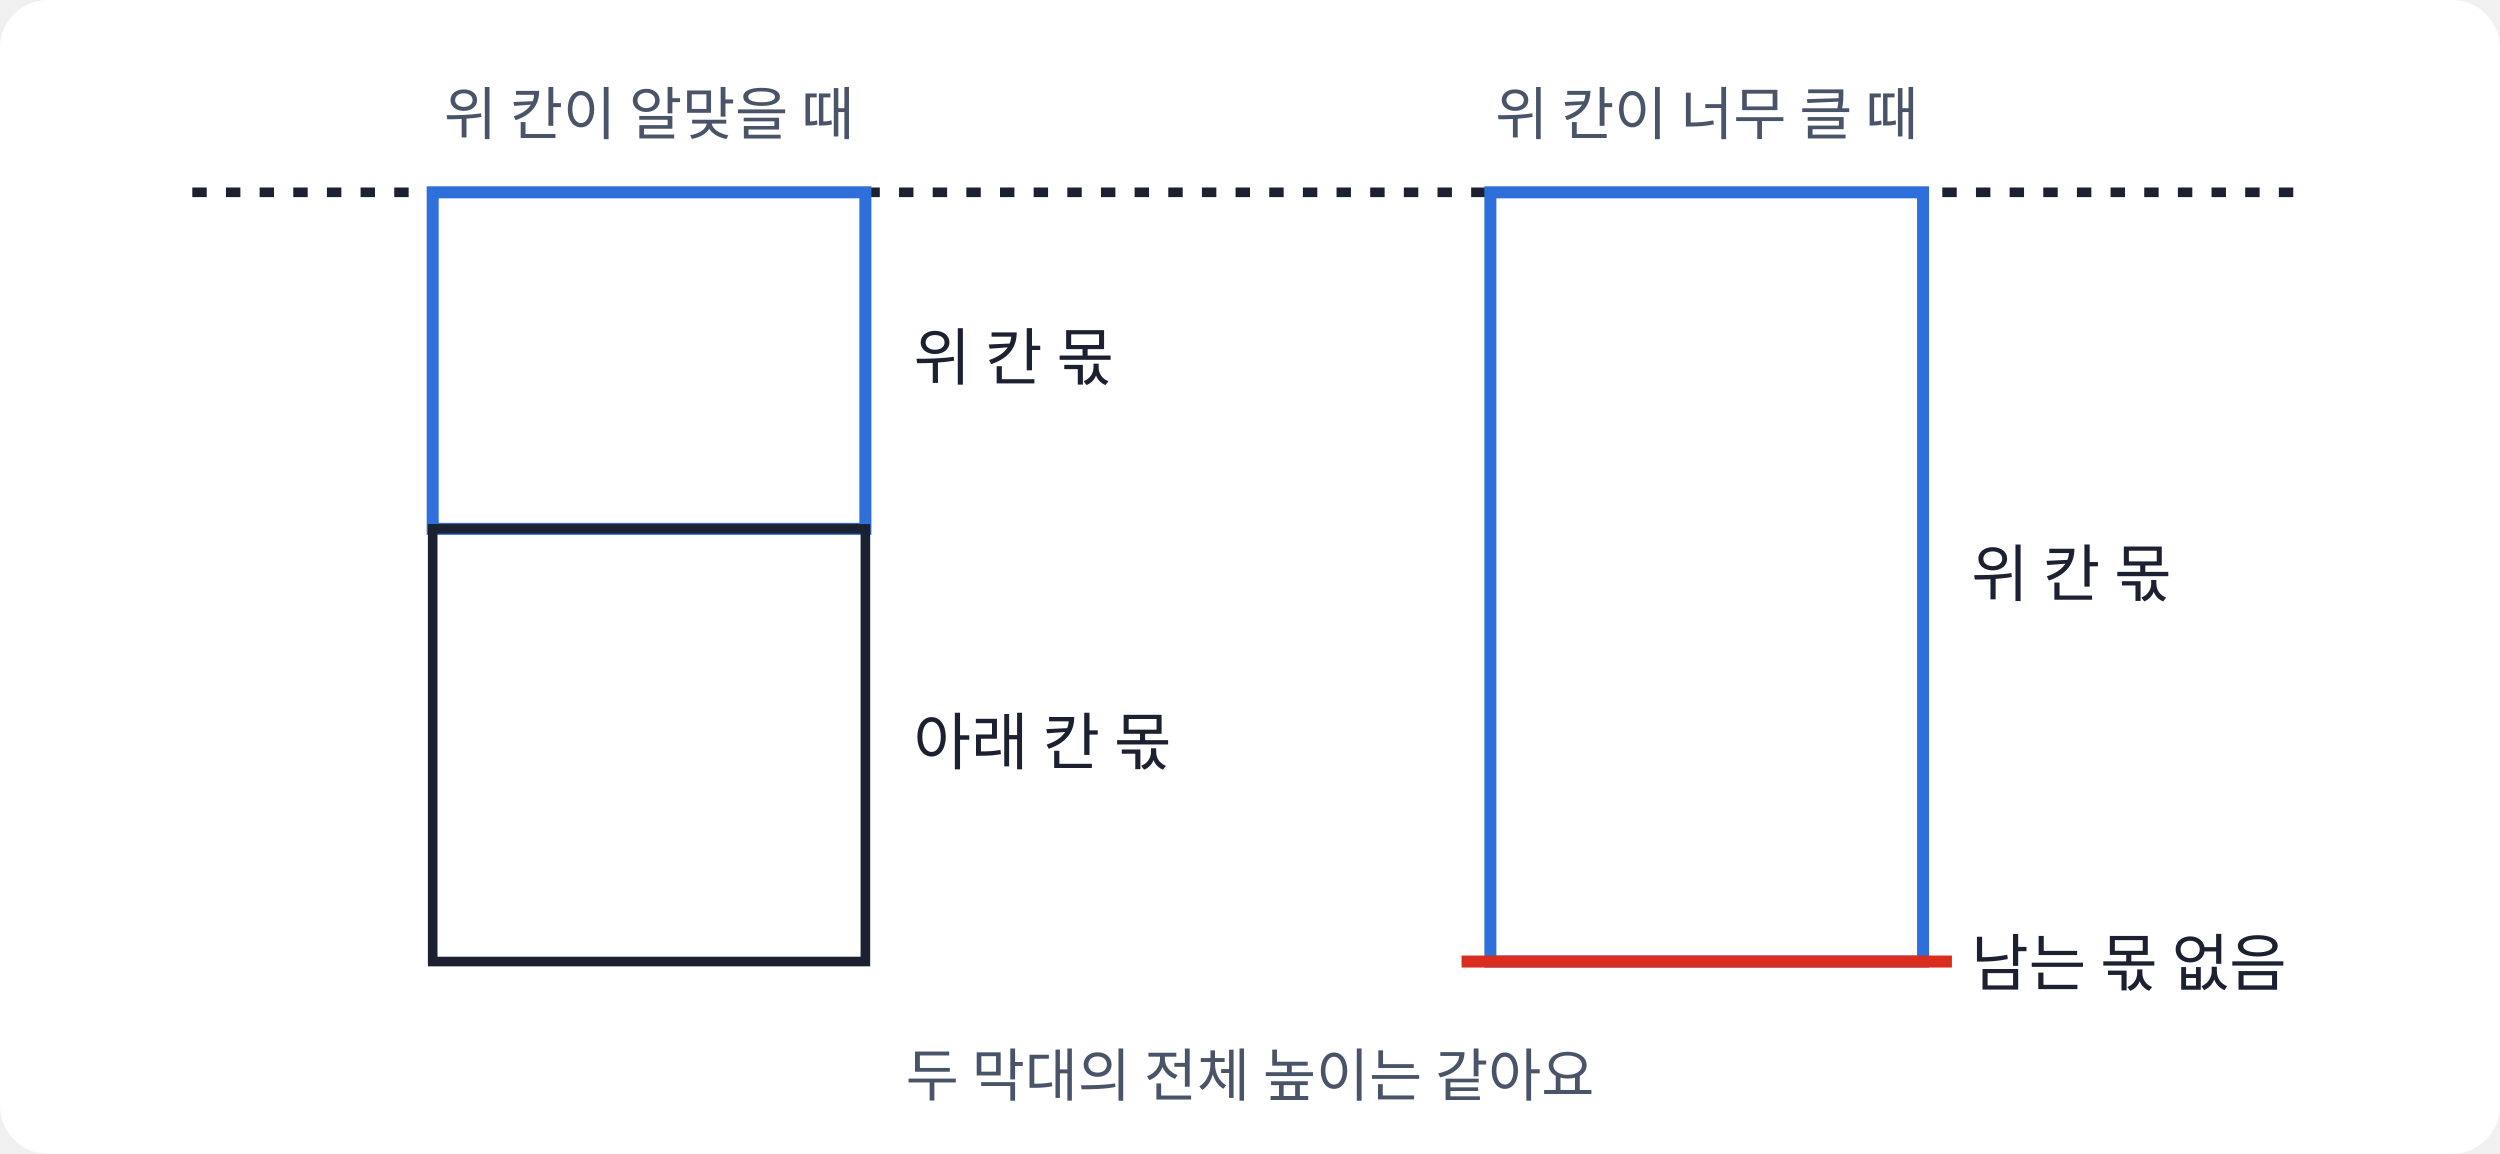
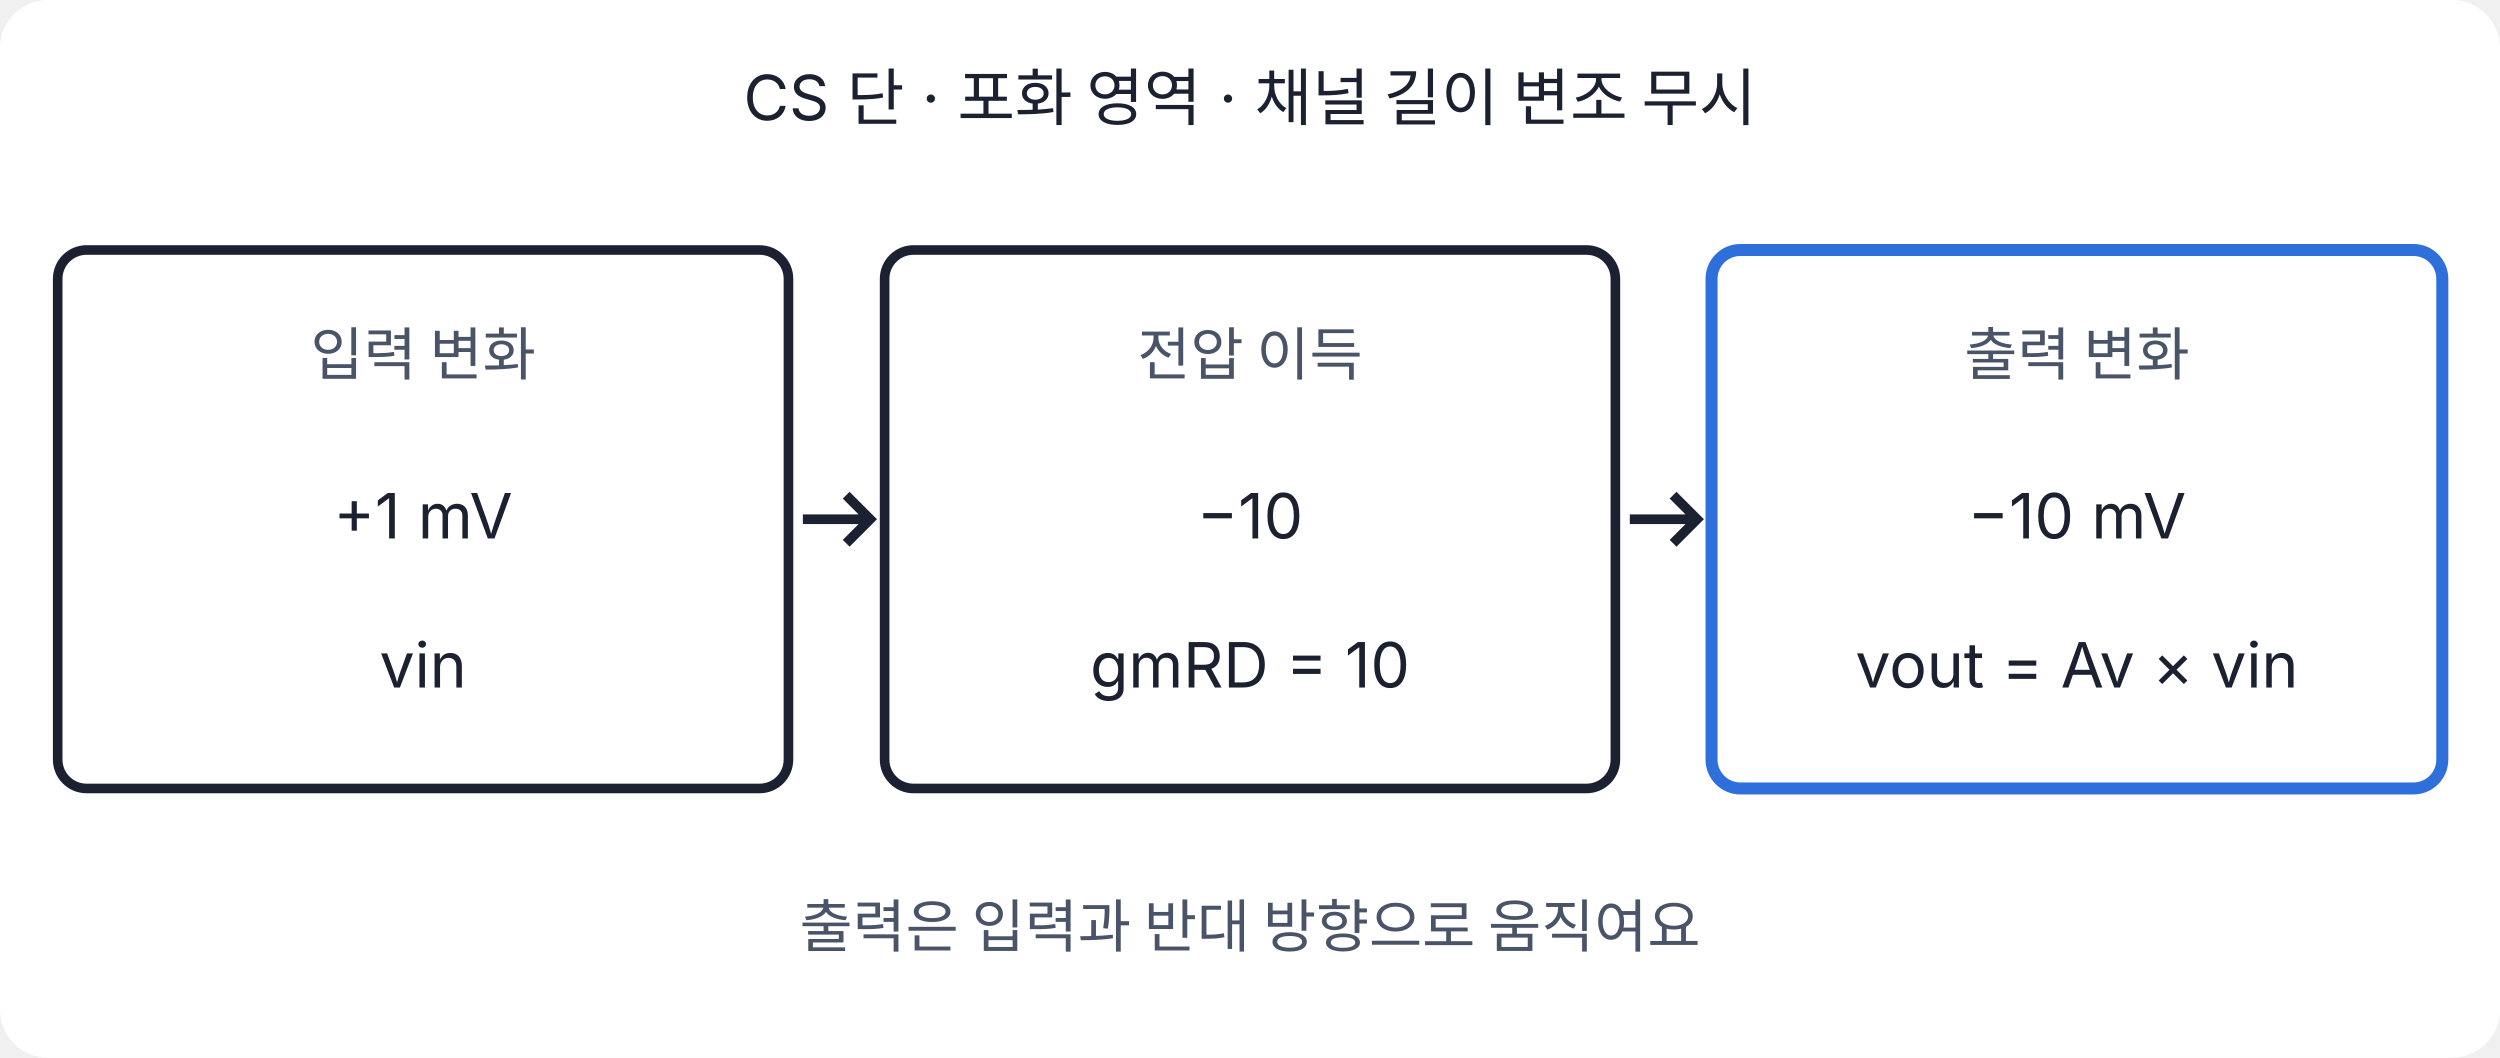
- <svg xmlns="http://www.w3.org/2000/svg" width="520" height="240" viewBox="0 0 520 240" role="img" aria-label="같은 높이의 막대 두 개예요. 왼쪽 막대는 위쪽 강조색 테두리 칸이 위 칸 몫, 아래쪽 테두리 칸이 아래 칸 몫이에요. 오른쪽 막대는 강조색 테두리 칸이 전체를 차지하고, 바닥의 빨간 선이 아래 칸 몫이 없음을 보여 줘요.">
+ <svg xmlns="http://www.w3.org/2000/svg" width="520" height="220" viewBox="0 0 520 220" role="img" aria-label="CS 단 · 포화 영역 · 채널 길이 변조 무시; 입력 변화 +1 mV vin; 전압 이득 −10 gmRD = 10; 출력 변화 −10 mV vout = Av × vin; 출력은 입력과 반대 방향으로 움직여요">
  <style>
svg { color: #1b2130; font-family: -apple-system, 'Apple SD Gothic Neo', 'Noto Sans KR', sans-serif; }
.fig-ink { stroke: #1b2130; fill: none; stroke-width: 2; }
.fig-accent { stroke: #2f6fdb; fill: none; stroke-width: 2.5; }
.fig-danger { stroke: #d92d20; fill: none; stroke-width: 2.5; }
.fig-dot { fill: #2f6fdb; }
.fig-text { fill: #1b2130; font-size: 13px; }
.fig-muted { fill: #4a5468; font-size: 12px; }
.axis { stroke: #dde2ea; stroke-width: 1.5; }
.tick { fill: #4a5468; font-size: 11px; }
.plot-truth { fill: none; stroke: #4a5468; stroke-width: 1.5; stroke-dasharray: 5 4; }
.plot-fit { fill: none; stroke: #2f6fdb; stroke-width: 2.5; }
.pt-train { fill: #2f6fdb; }
.pt-test { fill: #b54708; }
.mark-ml { stroke: #2f6fdb; stroke-width: 1.5; stroke-dasharray: 3 3; }
.mark-map { stroke: #067647; stroke-width: 1.5; stroke-dasharray: 3 3; }
.plot-like { fill: none; stroke: #2f6fdb; stroke-width: 2; }
.plot-prior { fill: none; stroke: #6941c6; stroke-width: 2; stroke-dasharray: 6 4; }
.plot-post { fill: none; stroke: #067647; stroke-width: 3; }
</style>
-   <rect x="0" y="0" width="520" height="240" rx="10" fill="#ffffff" />
-   <line class="fig-ink" x1="40" y1="40" x2="480" y2="40" stroke-dasharray="3 4" />
-   <text class="fig-muted" x="135" y="28" text-anchor="middle">위 칸이 알맞을 때</text>
-   <text class="fig-muted" x="355" y="28" text-anchor="middle">위 칸이 너무 클 때</text>
-   <rect class="fig-accent" x="90" y="40" width="90" height="70" />
-   <rect class="fig-ink" x="90" y="110" width="90" height="90" />
-   <text class="fig-text" x="190" y="79">위 칸 몫</text>
-   <text class="fig-text" x="190" y="159">아래 칸 몫</text>
-   <rect class="fig-accent" x="310" y="40" width="90" height="160" />
-   <line class="fig-danger" x1="304" y1="200" x2="406" y2="200" />
-   <text class="fig-text" x="410" y="124">위 칸 몫</text>
-   <text class="fig-text" x="410" y="205">남는 몫 없음</text>
-   <text class="fig-muted" x="260" y="228" text-anchor="middle">두 막대의 전체 높이는 같아요</text>
+   <rect x="0" y="0" width="520" height="220" rx="10" fill="#ffffff" />
+   <text class="fig-text" x="260" y="25" text-anchor="middle" font-size="15">CS 단 · 포화 영역 · 채널 길이 변조 무시</text>
+   <rect class="fig-ink" x="12" y="52" width="152" height="112" rx="6" />
+   <text class="fig-muted" x="88" y="78" text-anchor="middle" font-size="14">입력 변화</text>
+   <text class="fig-text" x="88" y="112" text-anchor="middle" font-size="16">+1 mV</text>
+   <text class="fig-text" x="88" y="143" text-anchor="middle" font-size="14">vin</text>
+   <path class="fig-ink" d="M167,108 h14 m-5,-5 l5,5 -5,5" />
+   <rect class="fig-ink" x="184" y="52" width="152" height="112" rx="6" />
+   <text class="fig-muted" x="260" y="78" text-anchor="middle" font-size="14">전압 이득</text>
+   <text class="fig-text" x="260" y="112" text-anchor="middle" font-size="16">−10</text>
+   <text class="fig-text" x="260" y="143" text-anchor="middle" font-size="14">gmRD = 10</text>
+   <path class="fig-ink" d="M339,108 h14 m-5,-5 l5,5 -5,5" />
+   <rect class="fig-accent" x="356" y="52" width="152" height="112" rx="6" />
+   <text class="fig-muted" x="432" y="78" text-anchor="middle" font-size="14">출력 변화</text>
+   <text class="fig-text" x="432" y="112" text-anchor="middle" font-size="16">−10 mV</text>
+   <text class="fig-text" x="432" y="143" text-anchor="middle" font-size="14">vout = Av × vin</text>
+   <text class="fig-muted" x="260" y="197" text-anchor="middle" font-size="14">출력은 입력과 반대 방향으로 움직여요</text>
</svg>
